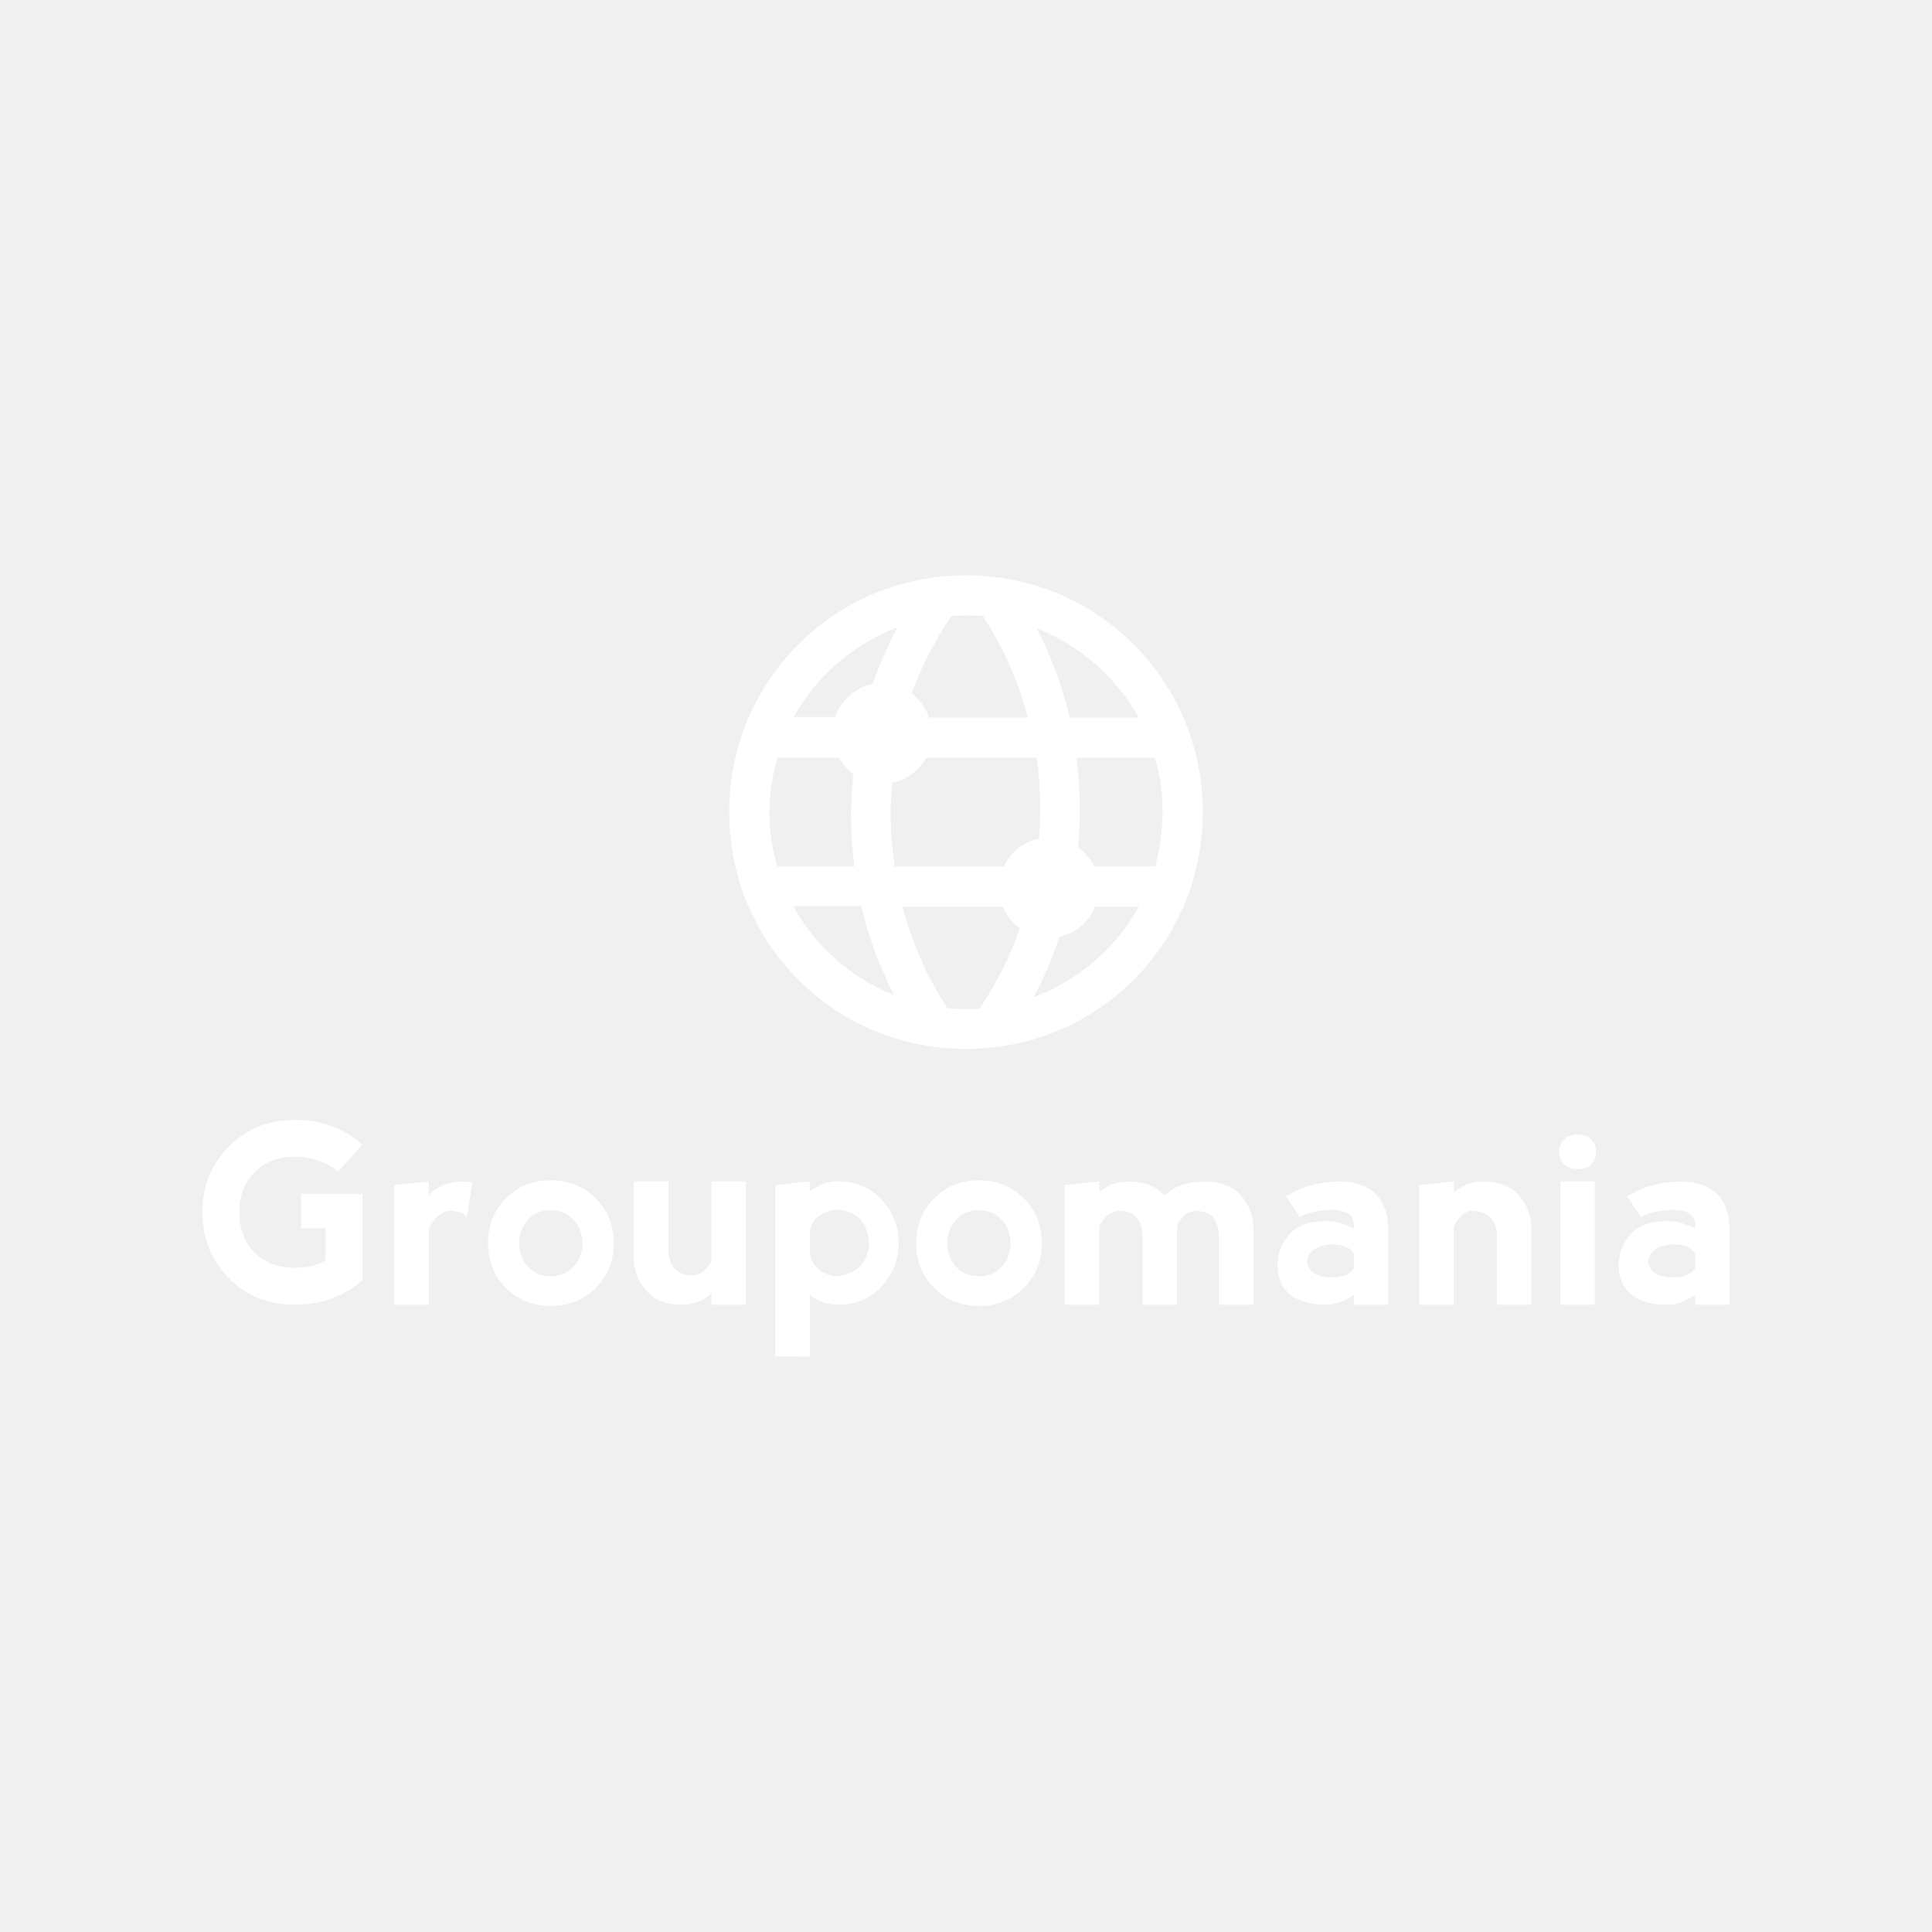
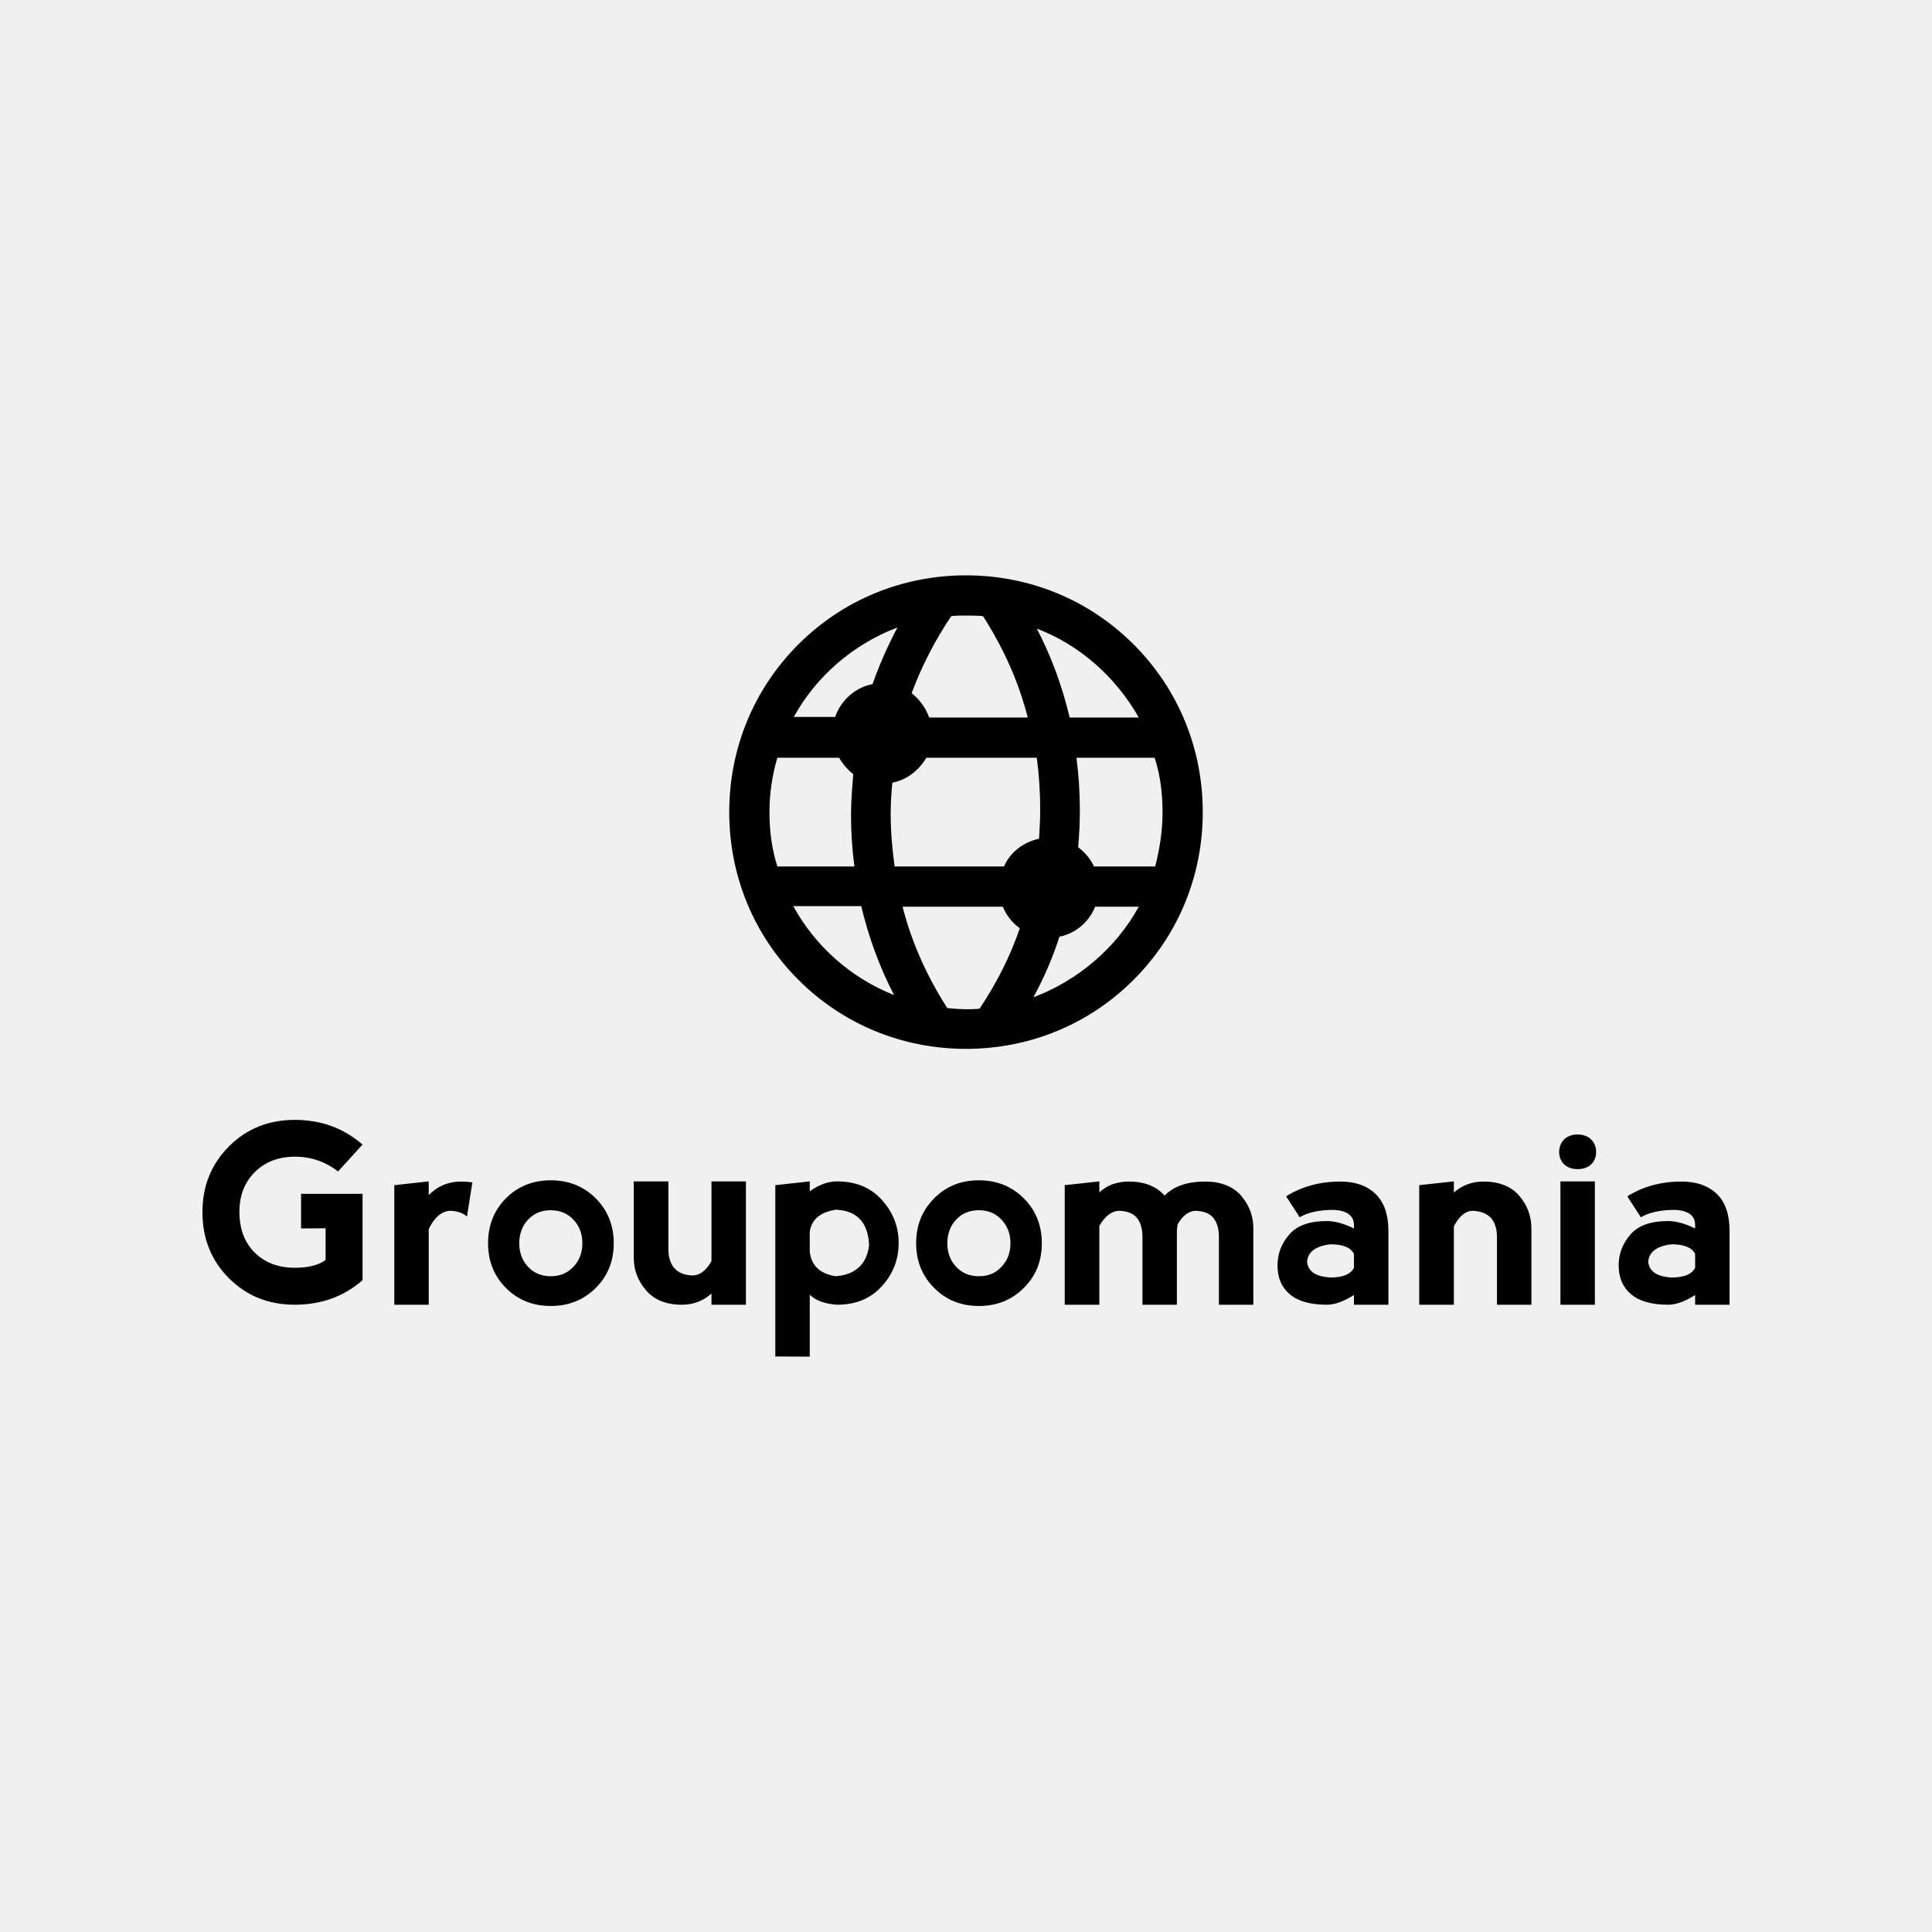
<svg xmlns="http://www.w3.org/2000/svg" data-v-1084b650="" viewBox="0 0 300 300">
  <rect data-v-1084b650="" fill="transparent" x="0" y="0" width="30px" height="30px" class="logo-background-square" />
-   <g data-v-1084b650="" id="7e319840-739a-a0f1-f316-ea813584ba79" fill="#FFFFFF" transform="matrix(2.8,0,0,2.8,30.622,167.1206)">
+   <g data-v-1084b650="" id="7e319840-739a-a0f1-f316-ea813584ba79" fill="black" transform="matrix(2.8,0,0,2.8,30.622,167.1206)">
    <path d="M5.41 12.67L5.41 12.67Q3.23 12.67 1.76 11.20L1.76 11.20L1.76 11.20Q0.29 9.73 0.29 7.53L0.29 7.53L0.29 7.53Q0.29 5.37 1.76 3.89L1.76 3.89L1.76 3.89Q3.23 2.42 5.41 2.42L5.41 2.42L5.41 2.42Q7.60 2.42 9.17 3.79L9.17 3.79L7.81 5.28L7.81 5.28Q6.76 4.46 5.41 4.46L5.41 4.46L5.41 4.46Q4.03 4.47 3.18 5.33L3.18 5.33L3.18 5.33Q2.34 6.18 2.34 7.51L2.34 7.51L2.34 7.51Q2.34 8.94 3.19 9.78L3.19 9.78L3.19 9.78Q4.04 10.62 5.42 10.62L5.42 10.62L5.42 10.62Q6.53 10.62 7.12 10.19L7.12 10.19L7.12 8.43L5.76 8.44L5.76 6.52L9.17 6.52L9.17 11.31L9.17 11.31Q7.61 12.67 5.41 12.67L5.41 12.67ZM12.84 5.83L12.84 6.59L12.84 6.59Q13.58 5.84 14.63 5.84L14.63 5.84L14.63 5.84Q14.96 5.84 15.26 5.89L15.26 5.89L14.96 7.78L14.96 7.78Q14.63 7.48 14.01 7.46L14.01 7.46L14.01 7.46Q13.31 7.51 12.84 8.47L12.84 8.47L12.84 12.67L10.93 12.67L10.93 6.04L12.84 5.83ZM19.61 12.74L19.61 12.74Q18.12 12.74 17.12 11.74L17.12 11.74L17.12 11.74Q16.13 10.74 16.13 9.26L16.13 9.26L16.13 9.26Q16.13 7.77 17.12 6.77L17.12 6.77L17.12 6.77Q18.12 5.77 19.61 5.77L19.61 5.77L19.61 5.77Q21.10 5.77 22.10 6.77L22.10 6.77L22.10 6.77Q23.10 7.77 23.10 9.26L23.10 9.26L23.10 9.26Q23.10 10.75 22.10 11.74L22.10 11.74L22.10 11.74Q21.10 12.74 19.61 12.74L19.61 12.74ZM19.61 11.09L19.61 11.09L19.61 11.09Q20.38 11.09 20.87 10.56L20.87 10.56L20.87 10.56Q21.36 10.04 21.36 9.26L21.36 9.26L21.36 9.26Q21.36 8.48 20.87 7.96L20.87 7.96L20.87 7.96Q20.38 7.43 19.60 7.43L19.60 7.43L19.60 7.43Q18.83 7.43 18.34 7.96L18.34 7.96L18.34 7.96Q17.86 8.48 17.86 9.26L17.86 9.26L17.86 9.26Q17.86 10.04 18.34 10.56L18.34 10.56L18.34 10.56Q18.83 11.09 19.61 11.09ZM28.52 10.25L28.52 10.25L28.52 5.83L30.43 5.83L30.43 12.67L28.52 12.67L28.52 12.05L28.52 12.05Q27.83 12.67 26.88 12.67L26.88 12.67L26.88 12.67Q25.58 12.67 24.90 11.88L24.90 11.88L24.90 11.88Q24.21 11.09 24.21 10.07L24.21 10.07L24.21 5.83L26.13 5.83L26.13 9.59L26.13 9.59Q26.13 10.27 26.47 10.65L26.47 10.65L26.47 10.65Q26.81 11.03 27.50 11.05L27.50 11.05L27.50 11.05Q28.10 11.01 28.52 10.25ZM33.97 15.55L32.06 15.54L32.06 6.04L33.97 5.83L33.97 6.38L33.97 6.38Q34.74 5.83 35.48 5.83L35.48 5.83L35.48 5.83Q37.05 5.83 37.97 6.86L37.97 6.86L37.97 6.86Q38.90 7.88 38.90 9.25L38.90 9.25L38.90 9.25Q38.90 10.62 37.97 11.64L37.97 11.64L37.97 11.64Q37.05 12.67 35.48 12.67L35.48 12.67L35.48 12.67Q34.45 12.60 33.97 12.11L33.97 12.11L33.97 15.55ZM33.97 8.63L33.97 8.63L33.97 9.74L33.97 9.74Q34.11 10.89 35.41 11.09L35.41 11.09L35.41 11.09Q37.05 10.96 37.26 9.39L37.26 9.39L37.26 9.39Q37.19 7.47 35.41 7.40L35.41 7.40L35.41 7.40Q34.11 7.61 33.97 8.63ZM43.35 12.74L43.35 12.74Q41.86 12.74 40.87 11.74L40.87 11.74L40.87 11.74Q39.87 10.74 39.87 9.26L39.87 9.26L39.87 9.26Q39.87 7.77 40.87 6.77L40.87 6.77L40.87 6.77Q41.86 5.77 43.35 5.77L43.35 5.77L43.35 5.77Q44.84 5.77 45.84 6.77L45.84 6.77L45.84 6.77Q46.84 7.77 46.84 9.26L46.84 9.26L46.84 9.26Q46.84 10.75 45.84 11.74L45.84 11.74L45.84 11.74Q44.84 12.74 43.35 12.74L43.35 12.74ZM43.35 11.09L43.35 11.09L43.35 11.09Q44.13 11.09 44.61 10.56L44.61 10.56L44.61 10.56Q45.10 10.04 45.10 9.26L45.10 9.26L45.10 9.26Q45.10 8.48 44.61 7.96L44.61 7.96L44.61 7.96Q44.13 7.43 43.34 7.43L43.34 7.43L43.34 7.43Q42.57 7.43 42.08 7.96L42.08 7.96L42.08 7.96Q41.60 8.48 41.60 9.26L41.60 9.26L41.60 9.26Q41.60 10.04 42.08 10.56L42.08 10.56L42.08 10.56Q42.57 11.09 43.35 11.09ZM50.03 8.30L50.03 8.30L50.03 12.67L48.11 12.67L48.11 6.04L50.03 5.83L50.03 6.44L50.03 6.44Q50.67 5.84 51.67 5.84L51.67 5.84L51.67 5.84Q52.96 5.84 53.65 6.62L53.65 6.62L53.65 6.62Q54.40 5.84 55.90 5.84L55.90 5.84L55.90 5.84Q57.20 5.84 57.89 6.62L57.89 6.62L57.89 6.62Q58.57 7.41 58.57 8.44L58.57 8.44L58.57 12.67L56.66 12.67L56.66 8.91L56.66 8.91Q56.66 8.23 56.35 7.85L56.35 7.85L56.35 7.85Q56.04 7.48 55.35 7.46L55.35 7.46L55.35 7.46Q54.78 7.50 54.37 8.21L54.37 8.21L54.37 8.21Q54.33 8.42 54.33 8.64L54.33 8.64L54.33 12.67L52.42 12.67L52.42 8.91L52.42 8.91Q52.42 8.23 52.11 7.85L52.11 7.85L52.11 7.85Q51.80 7.48 51.11 7.46L51.11 7.46L51.11 7.46Q50.48 7.50 50.03 8.30ZM61.14 7.82L60.39 6.66L60.39 6.66Q61.69 5.84 63.40 5.84L63.40 5.84L63.40 5.84Q64.63 5.84 65.34 6.52L65.34 6.52L65.34 6.52Q66.06 7.21 66.06 8.57L66.06 8.57L66.06 12.67L64.15 12.67L64.15 12.13L64.15 12.13Q63.31 12.67 62.64 12.67L62.64 12.67L62.64 12.67Q61.28 12.67 60.59 12.09L60.59 12.09L60.59 12.09Q59.91 11.51 59.91 10.49L59.91 10.49L59.91 10.49Q59.91 9.53 60.56 8.78L60.56 8.78L60.56 8.78Q61.20 8.03 62.64 8.03L62.64 8.03L62.64 8.03Q63.31 8.03 64.15 8.44L64.15 8.44L64.15 8.23L64.15 8.23Q64.13 7.48 63.05 7.41L63.05 7.41L63.05 7.41Q61.82 7.41 61.14 7.82L61.14 7.82ZM64.15 10.62L64.15 10.62L64.15 9.85L64.15 9.85Q63.88 9.32 62.85 9.32L62.85 9.32L62.85 9.32Q61.62 9.46 61.55 10.28L61.55 10.28L61.55 10.28Q61.62 11.09 62.85 11.16L62.85 11.16L62.85 11.16Q63.88 11.16 64.15 10.62ZM69.69 8.33L69.69 8.33L69.69 12.67L67.77 12.67L67.77 6.04L69.69 5.83L69.69 6.45L69.69 6.45Q70.38 5.84 71.33 5.84L71.33 5.84L71.33 5.84Q72.63 5.84 73.31 6.62L73.31 6.62L73.31 6.62Q73.99 7.41 73.99 8.44L73.99 8.44L73.99 12.67L72.08 12.67L72.08 8.91L72.08 8.91Q72.08 8.23 71.74 7.85L71.74 7.85L71.74 7.85Q71.39 7.48 70.70 7.46L70.70 7.46L70.70 7.46Q70.11 7.50 69.69 8.33ZM77.51 12.67L75.60 12.67L75.60 5.83L77.51 5.83L77.51 12.67ZM75.53 4.20L75.53 4.20L75.53 4.20Q75.53 4.61 75.80 4.88L75.80 4.88L75.80 4.88Q76.08 5.15 76.56 5.15L76.56 5.15L76.56 5.15Q77.03 5.15 77.31 4.88L77.31 4.88L77.31 4.88Q77.58 4.61 77.58 4.20L77.58 4.20L77.58 4.20Q77.58 3.79 77.31 3.51L77.31 3.51L77.31 3.51Q77.03 3.23 76.54 3.23L76.54 3.23L76.54 3.23Q76.08 3.23 75.80 3.51L75.80 3.51L75.80 3.51Q75.53 3.79 75.53 4.20ZM80.06 7.82L79.31 6.66L79.31 6.66Q80.61 5.84 82.32 5.84L82.32 5.84L82.32 5.84Q83.55 5.84 84.27 6.52L84.27 6.52L84.27 6.52Q84.98 7.21 84.98 8.57L84.98 8.57L84.98 12.67L83.07 12.67L83.07 12.13L83.07 12.13Q82.24 12.67 81.57 12.67L81.57 12.67L81.57 12.67Q80.20 12.67 79.52 12.09L79.52 12.09L79.52 12.09Q78.83 11.51 78.83 10.49L78.83 10.49L78.83 10.49Q78.83 9.53 79.48 8.78L79.48 8.78L79.48 8.78Q80.12 8.03 81.57 8.03L81.57 8.03L81.57 8.03Q82.23 8.03 83.07 8.44L83.07 8.44L83.07 8.23L83.07 8.23Q83.06 7.48 81.98 7.41L81.98 7.41L81.98 7.41Q80.75 7.41 80.06 7.82L80.06 7.82ZM83.07 10.62L83.07 10.62L83.07 9.85L83.07 9.85Q82.80 9.32 81.77 9.32L81.77 9.32L81.77 9.32Q80.54 9.46 80.47 10.28L80.47 10.28L80.47 10.28Q80.54 11.09 81.77 11.16L81.77 11.16L81.77 11.16Q82.80 11.16 83.07 10.62Z" />
  </g>
-   <g data-v-1084b650="" id="4cb061db-73fa-16fe-1d0a-15980590225e" stroke="none" fill="#FFFFFF" transform="matrix(0.2931738,0,0,0.2931738,106.0239,82.12729)">
+   <g data-v-1084b650="" id="4cb061db-73fa-16fe-1d0a-15980590225e" stroke="none" fill="black" transform="matrix(0.2931738,0,0,0.2931738,106.0239,82.12729)">
    <svg viewBox="-205 207 100 100">
      <switch>
        <g>
          <path d="M-155 298.8c11.2 0 21.7-4.3 29.6-12.2 7.9-7.9 12.2-18.4 12.2-29.6 0-11.2-4.3-21.7-12.2-29.6-7.9-7.9-18.4-12.2-29.6-12.2s-21.7 4.3-29.6 12.2c-7.9 7.9-12.2 18.4-12.2 29.6 0 11.2 4.3 21.7 12.2 29.6 7.9 7.9 18.4 12.2 29.6 12.2zm2.4-7.1c-.8.1-1.6.1-2.4.1-1.1 0-2.2-.1-3.3-.2-3.6-5.6-6.3-11.6-7.9-17.9h17.7c.6 1.5 1.7 2.9 3 3.8-1.7 5-4.1 9.7-7.1 14.2zm9.5-2c1.9-3.5 3.4-7 4.6-10.7 2.9-.6 5.2-2.6 6.3-5.3h7.7c-4 7.3-10.7 13-18.6 16zm22.8-32.7c0 3.3-.5 6.5-1.3 9.6h-10.8c-.6-1.3-1.6-2.5-2.8-3.4.2-2.2.3-4.4.3-6.6 0-3.1-.2-6.2-.6-9.2h13.8c1 3 1.4 6.3 1.4 9.6zm-4.2-16.7h-12.2c-1.3-5.5-3.2-10.7-5.8-15.7 7.6 2.9 14 8.6 18 15.7zm-17.4 16.3c0 1.7-.1 3.4-.2 5.1-2.8.6-5.1 2.4-6.2 4.9h-19.3c-.4-3-.7-6.1-.7-9.1 0-1.9.1-3.8.3-5.7 2.6-.5 4.7-2.2 6-4.4h19.5c.4 3 .6 6.1.6 9.2zm-15.7-34.2c.9-.1 1.8-.1 2.6-.1 1 0 2 0 3 .1 3.6 5.6 6.3 11.6 7.9 17.9h-17.4c-.6-1.7-1.7-3.2-3.1-4.3 1.8-4.8 4.1-9.3 7-13.6zm-9.5 2c-1.7 3.2-3.2 6.6-4.4 10-3.1.6-5.6 2.9-6.6 5.8h-7.3c3.9-7.1 10.4-12.8 18.3-15.8zm-22.6 32.6c0-3.3.5-6.6 1.4-9.6h10.9c.6 1.1 1.5 2.1 2.5 2.9-.2 2.4-.4 4.8-.4 7.2 0 3.1.2 6.1.6 9.1h-13.6c-1-3.1-1.4-6.3-1.4-9.6zm16.2 16.6c1.3 5.4 3.2 10.7 5.8 15.7-7.6-3-13.9-8.6-17.8-15.7h12z" />
        </g>
      </switch>
    </svg>
  </g>
</svg>
